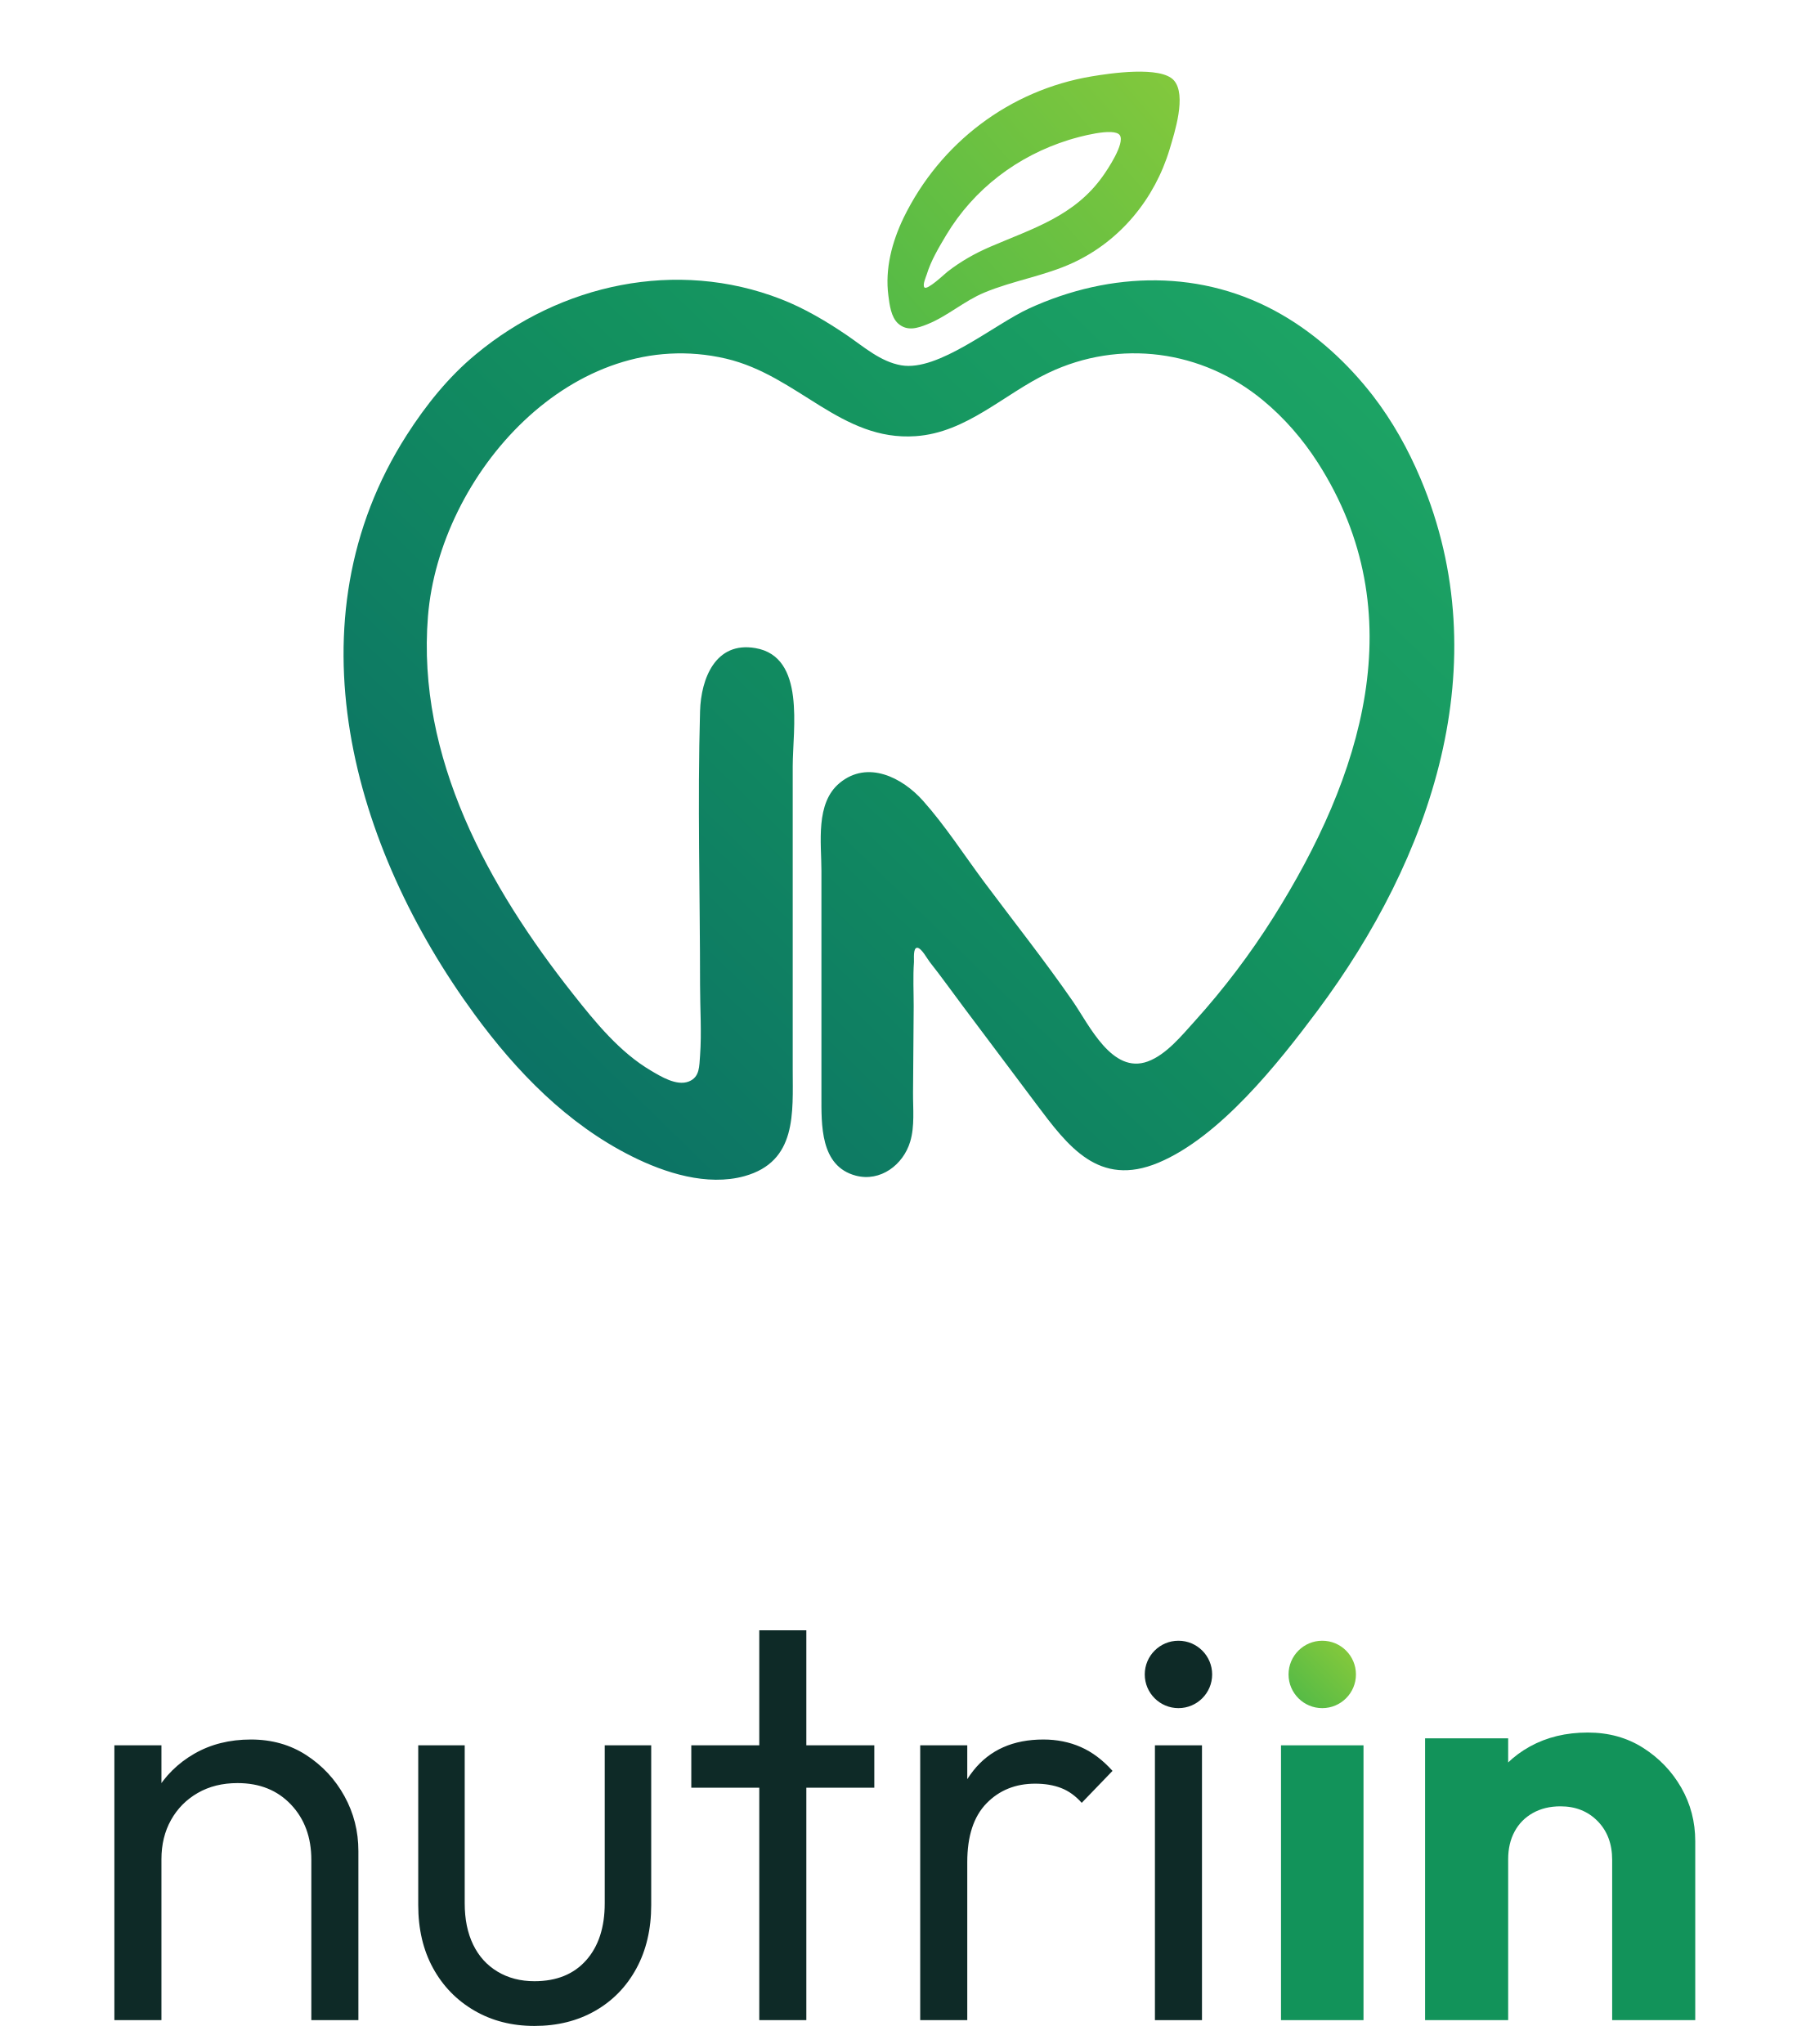
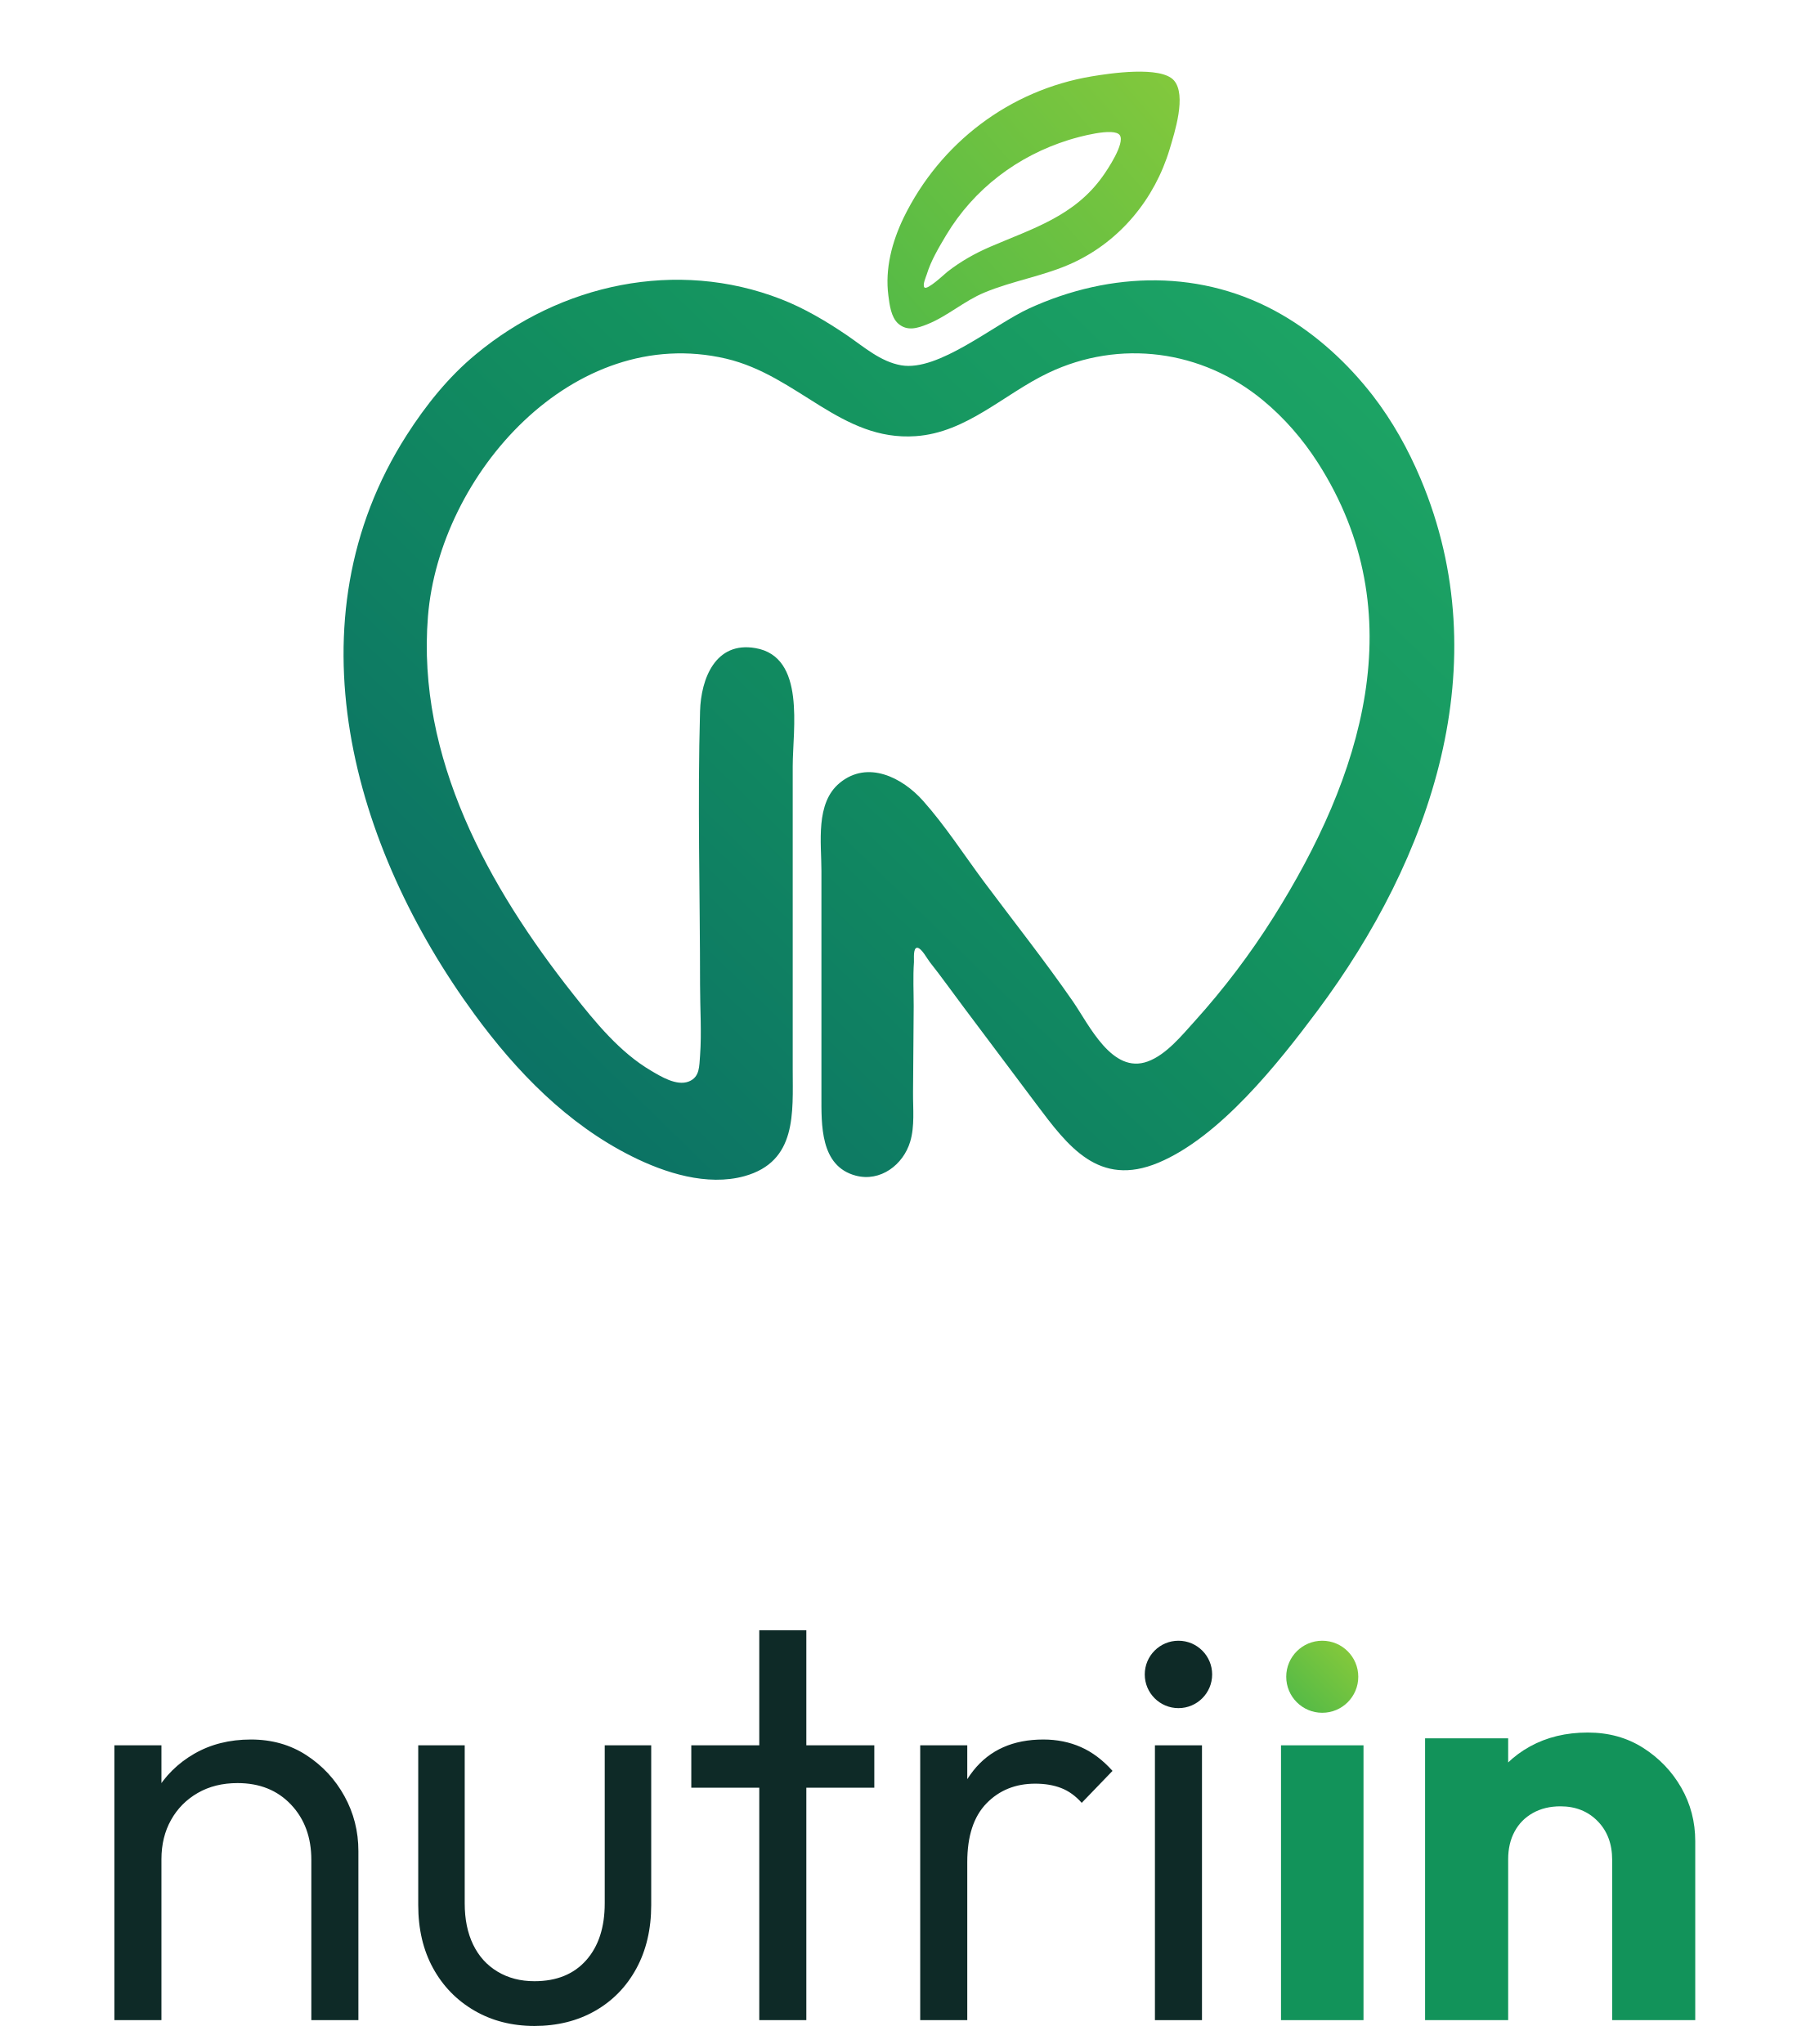
<svg xmlns="http://www.w3.org/2000/svg" viewBox="0 0 1200 1365" role="img" aria-label="Nutriin">
  <defs>
    <linearGradient id="fs" gradientUnits="userSpaceOnUse" x1="260" y1="1040" x2="980" y2="300">
      <stop offset="0" stop-color="#0A6B66" />
      <stop offset=".55" stop-color="#13915F" />
      <stop offset="1" stop-color="#1FA866" />
    </linearGradient>
    <linearGradient id="fl" gradientUnits="userSpaceOnUse" x1="600" y1="440" x2="900" y2="180">
      <stop offset="0" stop-color="#4DB848" />
      <stop offset="1" stop-color="#8CCB3A" />
    </linearGradient>
    <linearGradient id="fw" x1="0" y1="1" x2="1" y2="0">
      <stop offset="0" stop-color="#4DB848" />
      <stop offset="1" stop-color="#8CCB3A" />
    </linearGradient>
  </defs>
  <g transform="translate(62.25,-114.96) scale(0.87156)">
    <g fill-rule="evenodd">
      <path d="M293.2,403.4 C272.2,420.7 254.8,442.5 240.2,465.3 C148.8,608.1 198.7,781.4 292.1,909.0 C324.4,953.1 363.2,993.1 412.5,1017.8 C438.0,1030.6 470.4,1041.0 499.0,1033.1 C539.4,1021.9 536.0,984.6 536.0,951.1 C536.0,873.8 536.0,796.4 536.0,719.1 C536.0,690.6 546.1,635.2 507.5,628.5 C476.7,623.1 465.7,652.1 465.0,676.8 C463.0,746.6 465.0,816.9 465.0,886.8 C465.0,904.6 466.3,923.0 465.0,940.8 C464.3,948.7 465.0,957.2 456.3,960.6 C447.0,964.2 434.9,956.7 427.3,952.2 C403.5,938.2 384.7,915.1 367.8,893.7 C302.9,811.7 247.8,712.3 256.5,604.2 C265.3,495.3 367.8,379.4 484.9,406.7 C540.2,419.7 573.1,470.1 630.2,466.1 C669.4,463.4 698.0,433.7 731.9,417.6 C786.5,391.6 849.6,400.0 896.2,438.5 C912.7,452.1 926.8,468.4 938.3,486.3 C1012.7,602.3 971.8,727.6 904.3,834.8 C886.6,862.9 866.3,889.7 844.0,914.4 C834.2,925.2 822.3,940.0 808.1,945.2 C780.8,955.3 763.2,917.3 750.7,899.2 C729.1,868.0 705.4,838.1 682.7,807.7 C667.3,787.0 652.9,764.6 635.8,745.4 C620.0,727.7 593.5,714.1 572.0,731.8 C553.2,747.3 558.0,777.7 558.0,799.2 C558.0,856.6 558.0,913.9 558.0,971.2 C558.0,993.6 556.9,1025.4 584.3,1032.7 C603.2,1037.7 620.7,1024.4 626.0,1006.7 C629.6,994.9 628.1,981.2 628.2,969.0 C628.4,947.0 628.5,925.0 628.7,903.0 C628.7,891.8 628.1,880.3 628.9,869.1 C629.1,867.1 628.0,858.1 631.4,858.1 C634.7,858.2 639.2,866.8 641.0,869.0 C650.1,880.5 658.6,892.5 667.4,904.2 C685.8,928.7 704.2,953.2 722.6,977.8 C747.0,1010.3 770.5,1041.9 816.2,1022.8 C863.3,1003.1 908.0,946.6 937.9,906.6 C1025.4,789.4 1076.9,640.8 1017.2,498.9 C1007.6,476.1 995.6,454.6 980.5,435.0 C961.4,410.4 937.8,388.6 910.8,373.0 C850.2,337.9 779.7,339.6 717.2,368.2 C690.0,380.7 647.6,416.8 619.1,411.8 C603.2,409.0 590.6,397.7 577.7,388.9 C562.0,378.2 544.8,368.0 527.0,361.1 C447.0,330.0 358.0,349.5 293.2,403.4Z" fill="url(#fs)" />
      <path d="M828.1,193.5 C818.1,182.2 778.9,188.1 765.2,190.4 C702.3,200.9 649.0,241.3 621.0,298.7 C612.1,317.2 606.6,337.8 609.3,358.4 C610.2,365.3 611.3,375.0 616.9,379.9 C623.8,385.9 631.6,383.4 639.3,380.3 C654.5,374.2 667.4,362.5 682.8,356.1 C704.8,346.9 729.2,343.3 750.9,333.2 C787.1,316.4 813.4,284.2 824.8,246.3 C828.6,233.5 838.0,204.8 828.1,193.5Z M786.7,235.6 C790.6,241.8 777.4,261.6 773.6,266.9 C751.9,297.5 720.1,306.9 687.3,321.0 C675.5,326.1 664.9,332.1 654.7,340.0 C652.4,341.8 639.0,354.6 636.9,352.1 C635.3,350.2 638.1,344.1 638.7,342.2 C642.0,331.4 648.0,321.5 653.7,311.9 C674.9,276.6 708.4,251.3 747.6,239.1 C754.0,237.1 782.5,229.0 786.7,235.6Z" fill="url(#fl)" />
    </g>
  </g>
  <g transform="translate(50,1349.065) scale(0.3880071)">
    <g fill="#0E2A27">
      <path d="M407 0L407 -276Q407 -334 372 -371Q337 -408 280 -408Q241 -408 211.5 -391Q182 -374 165.5 -344.5Q149 -315 149 -277L114 -296Q114 -350 138.5 -392Q163 -434 205.5 -458.5Q248 -483 303 -483Q357 -483 398.5 -456Q440 -429 464 -385.5Q488 -342 488 -291L488 0ZM68 0L68 -473L149 -473L149 0ZM791 10Q733 10 687.5 -16.5Q642 -43 616.5 -89.5Q591 -136 591 -198L591 -473L671 -473L671 -201Q671 -160 685.5 -130Q700 -100 727.5 -83.5Q755 -67 791 -67Q848 -67 880 -103Q912 -139 912 -201L912 -473L992 -473L992 -198Q992 -136 966.5 -89Q941 -42 895.5 -16Q850 10 791 10ZM1178 0L1178 -671L1259 -671L1259 0ZM1061 -400L1061 -473L1376 -473L1376 -400ZM1455 0L1455 -473L1536 -473L1536 0ZM1536 -272L1504 -286Q1504 -376 1546.5 -429.5Q1589 -483 1667 -483Q1702 -483 1731.5 -470Q1761 -457 1786 -429L1733 -374Q1717 -392 1697.5 -399.5Q1678 -407 1653 -407Q1602 -407 1569 -373Q1536 -339 1536 -272Z" />
      <g transform="translate(1791,0)">
        <path d="M68 0L68 -473L149 -473L149 0Z" />
      </g>
      <circle cx="1899.5" cy="-595" r="58" />
    </g>
    <g fill="#12935A">
      <g transform="translate(2020,0)">
        <path d="M56 0L56 -473L198 -473L198 0Z" />
      </g>
      <g transform="translate(2268,0)">
        <path d="M378 0L378 -276Q378 -317 353 -342.5Q328 -368 289 -368Q262 -368 241.5 -356.5Q221 -345 210 -324.5Q199 -304 199 -277L143 -304Q143 -361 168 -404Q193 -447 236.5 -471Q280 -495 336 -495Q390 -495 431.5 -468.5Q473 -442 497 -400Q521 -358 521 -308L521 0ZM56 0L56 -485L199 -485L199 0Z" />
      </g>
      <g fill="url(#fw)">
-         <circle cx="2147.0" cy="-595" r="58" />
+         <circle cx="2147.0" cy="-591" r="62" />
      </g>
    </g>
  </g>
</svg>
